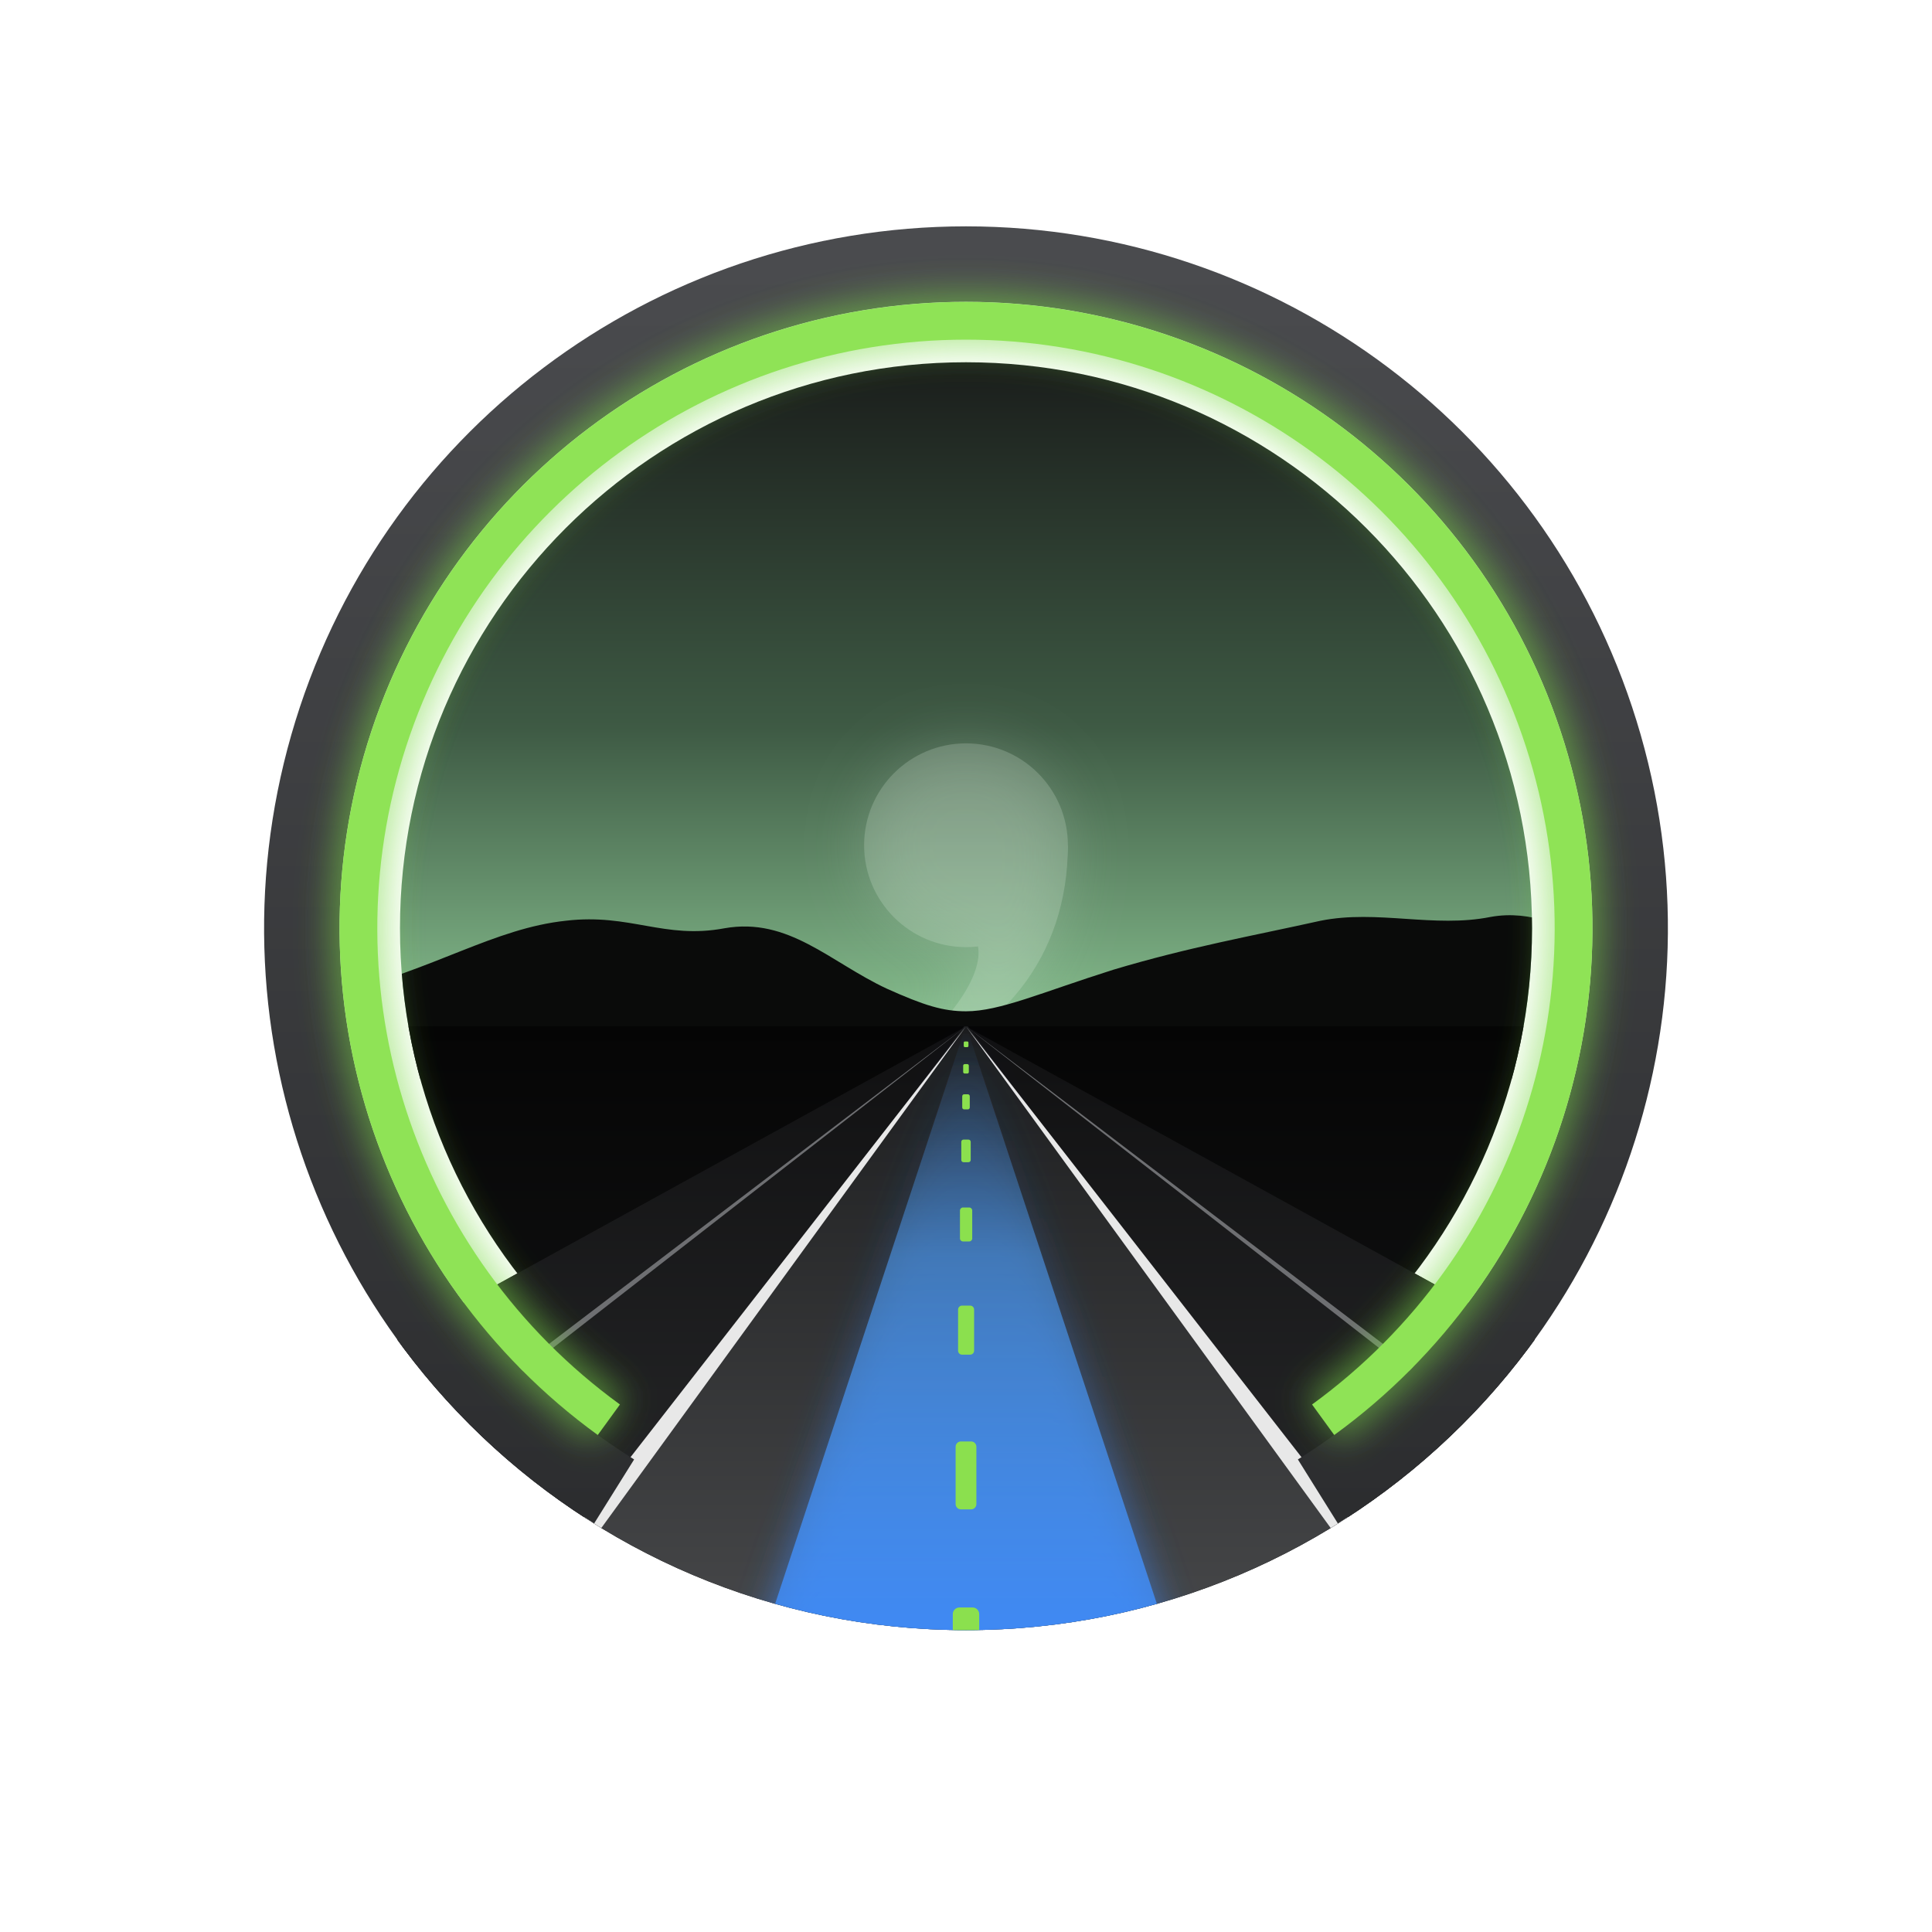
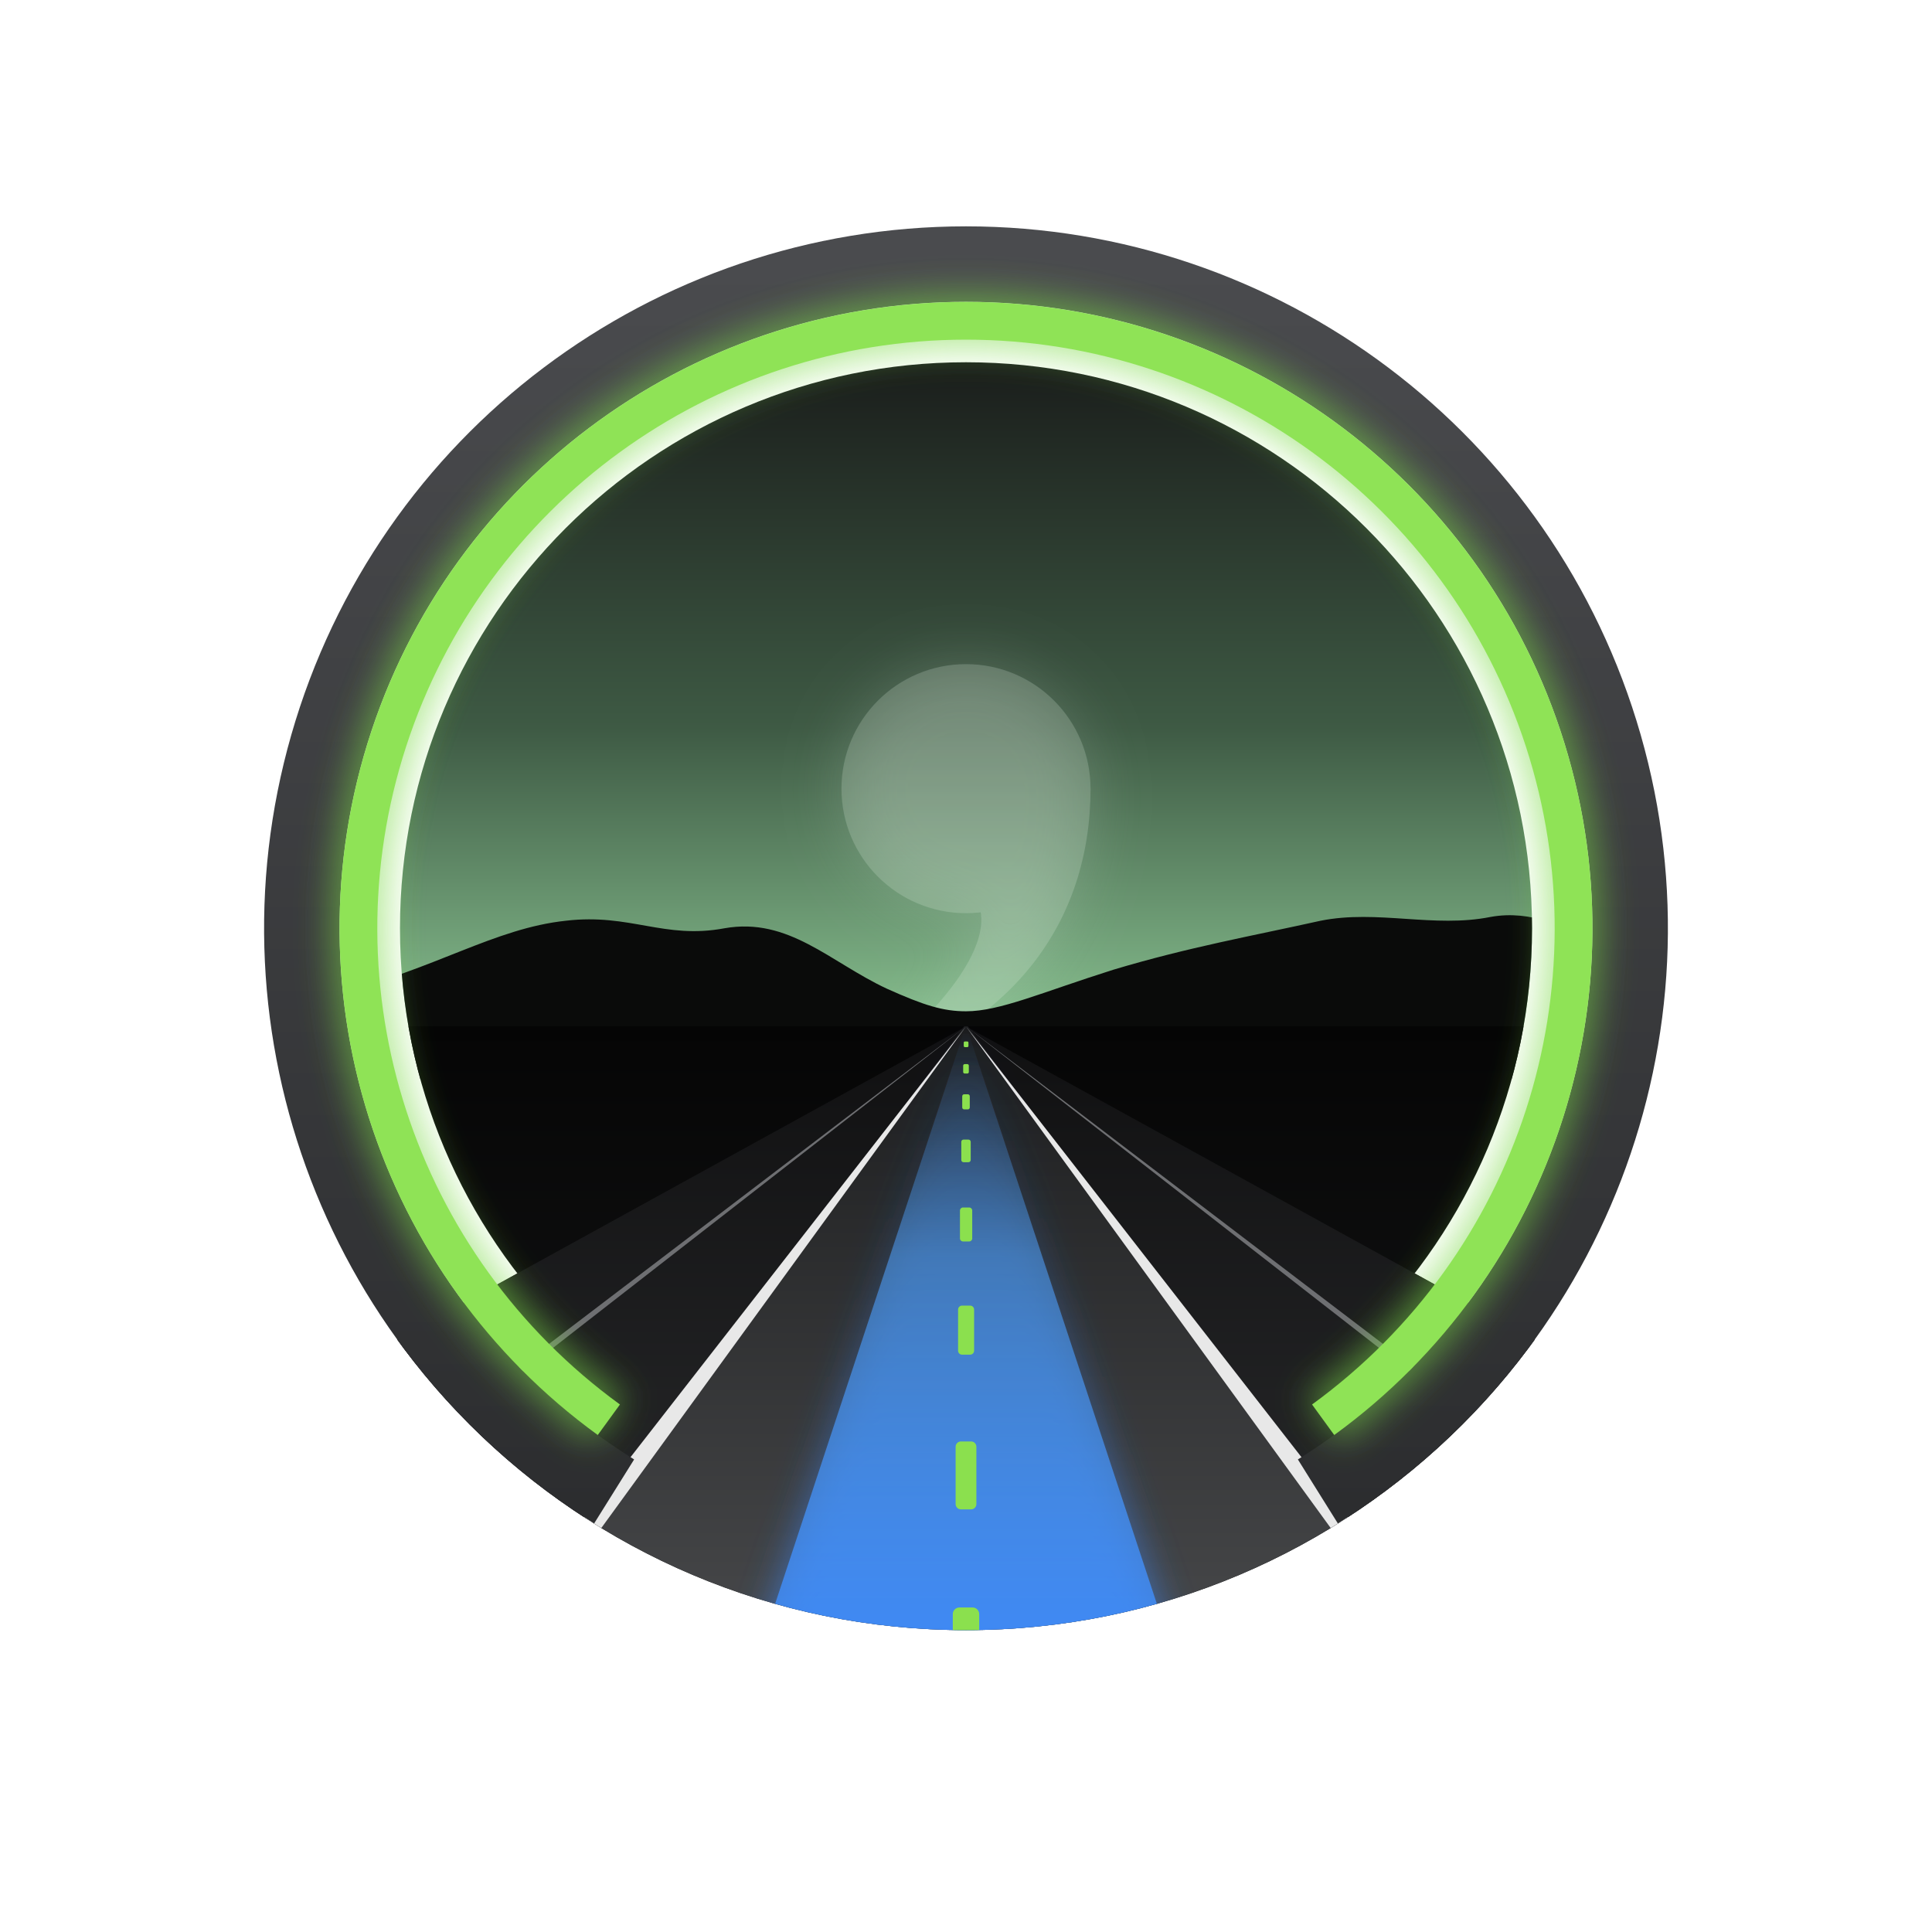
<svg xmlns="http://www.w3.org/2000/svg" width="1024" height="1024" viewBox="0 0 1024 1024">
  <defs>
    <radialGradient id="glow" cx="512" cy="300" r="420" gradientUnits="userSpaceOnUse">
      <stop offset="0" stop-color="#3ADB6D" stop-opacity=".16" />
      <stop offset="1" stop-color="#3ADB6D" stop-opacity="0" />
    </radialGradient>
    <linearGradient id="bg" x1="0" y1="0" x2="0" y2="1">
      <stop offset="0" stop-color="#141615" />
      <stop offset="1" stop-color="#0B0C0C" />
    </linearGradient>
    <linearGradient id="sky" x1="0" y1="140" x2="0" y2="492" gradientUnits="userSpaceOnUse">
      <stop offset="0" stop-color="#1A1D1B" />
      <stop offset=".55" stop-color="#3E5A44" />
      <stop offset="1" stop-color="#86BE8E" />
    </linearGradient>
    <linearGradient id="ground" x1="0" y1="492" x2="0" y2="840" gradientUnits="userSpaceOnUse">
      <stop offset="0" stop-color="#050505" />
      <stop offset="1" stop-color="#1A1B1C" />
    </linearGradient>
    <linearGradient id="asphalt" x1="0" y1="492" x2="0" y2="840" gradientUnits="userSpaceOnUse">
      <stop offset="0" stop-color="#1C1D1E" />
      <stop offset="1" stop-color="#4A4B4D" />
    </linearGradient>
    <linearGradient id="shoulder" x1="0" y1="492" x2="0" y2="840" gradientUnits="userSpaceOnUse">
      <stop offset="0" stop-color="#101011" />
      <stop offset="1" stop-color="#2C2D2F" />
    </linearGradient>
    <linearGradient id="ringGrey" x1="0" y1="88" x2="0" y2="792" gradientUnits="userSpaceOnUse">
      <stop offset="0" stop-color="#4A4B4E" />
      <stop offset="1" stop-color="#2A2B2D" />
    </linearGradient>
    <linearGradient id="pathFill" x1="0" y1="492" x2="0" y2="840" gradientUnits="userSpaceOnUse">
      <stop offset="0" stop-color="#4FA3FF" stop-opacity="0" />
      <stop offset=".35" stop-color="#4FA3FF" stop-opacity=".55" />
      <stop offset="1" stop-color="#3D8BFF" stop-opacity=".85" />
    </linearGradient>
    <linearGradient id="pathGlow" x1="0" y1="492" x2="0" y2="840" gradientUnits="userSpaceOnUse">
      <stop offset="0" stop-color="#3D8BFF" stop-opacity="0" />
      <stop offset="1" stop-color="#3D8BFF" stop-opacity=".7" />
    </linearGradient>
    <filter id="pathBlur" x="-30%" y="-10%" width="160%" height="120%">
      <feGaussianBlur stdDeviation="10" />
    </filter>
    <filter id="commaGlow" x="-50%" y="-50%" width="200%" height="200%">
      <feGaussianBlur stdDeviation="16" />
    </filter>
    <filter id="neon" x="-20%" y="-20%" width="140%" height="140%">
      <feGaussianBlur stdDeviation="9" />
    </filter>
    <clipPath id="view">
      <circle cx="512" cy="440" r="300" />
      <path d="M512,492 L1144,840 L-120,840 Z" />
    </clipPath>
    <clipPath id="below">
      <circle cx="512" cy="440" r="372.0" />
    </clipPath>
  </defs>
  <g transform="translate(0,52)">
    <g clip-path="url(#below)">
      <g clip-path="url(#view)">
        <rect x="0" y="0" width="1024" height="492" fill="url(#sky)" />
        <g fill="#E4F5E8" opacity="0.18" filter="url(#commaGlow)">
-           <circle cx="512" cy="396" r="54" />
-           <path d="M566,396 C566,454 532,500 466,520 C508,488 522,462 518,448 Z" />
+           <circle cx="512" cy="366" r="66" />
+           <path d="M578,366 C578,436.889 536.444,493.111 455.778,517.556 C507.111,478.444 524.222,446.667 519.333,429.556 Z" />
        </g>
        <g fill="#E4F5E8" opacity="0.2">
-           <circle cx="512" cy="396" r="54" />
-           <path d="M566,396 C566,454 532,500 466,520 C508,488 522,462 518,448 Z" />
+           <circle cx="512" cy="366" r="66" />
+           <path d="M578,366 C578,436.889 536.444,493.111 455.778,517.556 C507.111,478.444 524.222,446.667 519.333,429.556 Z" />
        </g>
        <path d="M180,474 C230,462 262,440 300,436 C334,432 352,446 384,440 C418,434 440,458 470,472 C490,481 500,484 512,484 C530,484 552,474 590,462 C630,450 664,444 700,436 C730,430 760,440 790,434 C812,430 830,440 844,446 L844,520 L180,520 Z" fill="#0A0B0A" />
        <rect x="0" y="492" width="1024" height="348" fill="url(#ground)" />
        <path d="M512,492 L244,840 L-120,840 Z" fill="url(#shoulder)" />
        <path d="M512,492 L780,840 L1144,840 Z" fill="url(#shoulder)" />
        <path d="M512,492 L55,840 L65,840 Z" fill="#6E6F72" />
        <path d="M512,492 L959,840 L969,840 Z" fill="#6E6F72" />
        <path d="M511,492 L513,492 L774,840 L250,840 Z" fill="url(#asphalt)" />
        <path d="M512,492 L241,840 L259,840 Z" fill="#E8E8E8" />
        <path d="M512,492 L765,840 L783,840 Z" fill="#E8E8E8" />
        <path d="M510.5,496 L513.5,496 L627.0,840 L397.0,840 Z" fill="url(#pathGlow)" filter="url(#pathBlur)" />
        <path d="M510.5,496 L513.5,496 L627.0,840 L397.0,840 Z" fill="url(#pathFill)" />
        <rect x="510.8" y="500" width="2.5" height="3" rx="0.6" fill="#8BE04E" />
        <rect x="510.5" y="512" width="3" height="5" rx="0.8" fill="#8BE04E" />
        <rect x="510.0" y="528" width="4" height="8" rx="1.0" fill="#8BE04E" />
        <rect x="509.5" y="552" width="5" height="12" rx="1.2" fill="#8BE04E" />
        <rect x="508.8" y="588" width="6.5" height="18" rx="1.6" fill="#8BE04E" />
        <rect x="507.8" y="640" width="8.5" height="26" rx="2.1" fill="#8BE04E" />
        <rect x="506.5" y="712" width="11" height="36" rx="2.8" fill="#8BE04E" />
        <rect x="505.0" y="800" width="14" height="46" rx="3.5" fill="#8BE04E" />
      </g>
    </g>
    <path d="M325.5,738.5 A352,352 0 1 1 698.5,738.5" fill="none" stroke="url(#ringGrey)" stroke-width="40" stroke-linecap="butt" />
    <path d="M322.7,700.5 A322,322 0 1 1 701.3,700.5" fill="none" stroke="#7CD84A" stroke-width="30" stroke-opacity=".55" filter="url(#neon)" />
    <path d="M322.7,700.5 A322,322 0 1 1 701.3,700.5" fill="none" stroke="#8FE356" stroke-width="20" stroke-linecap="butt" />
  </g>
</svg>
